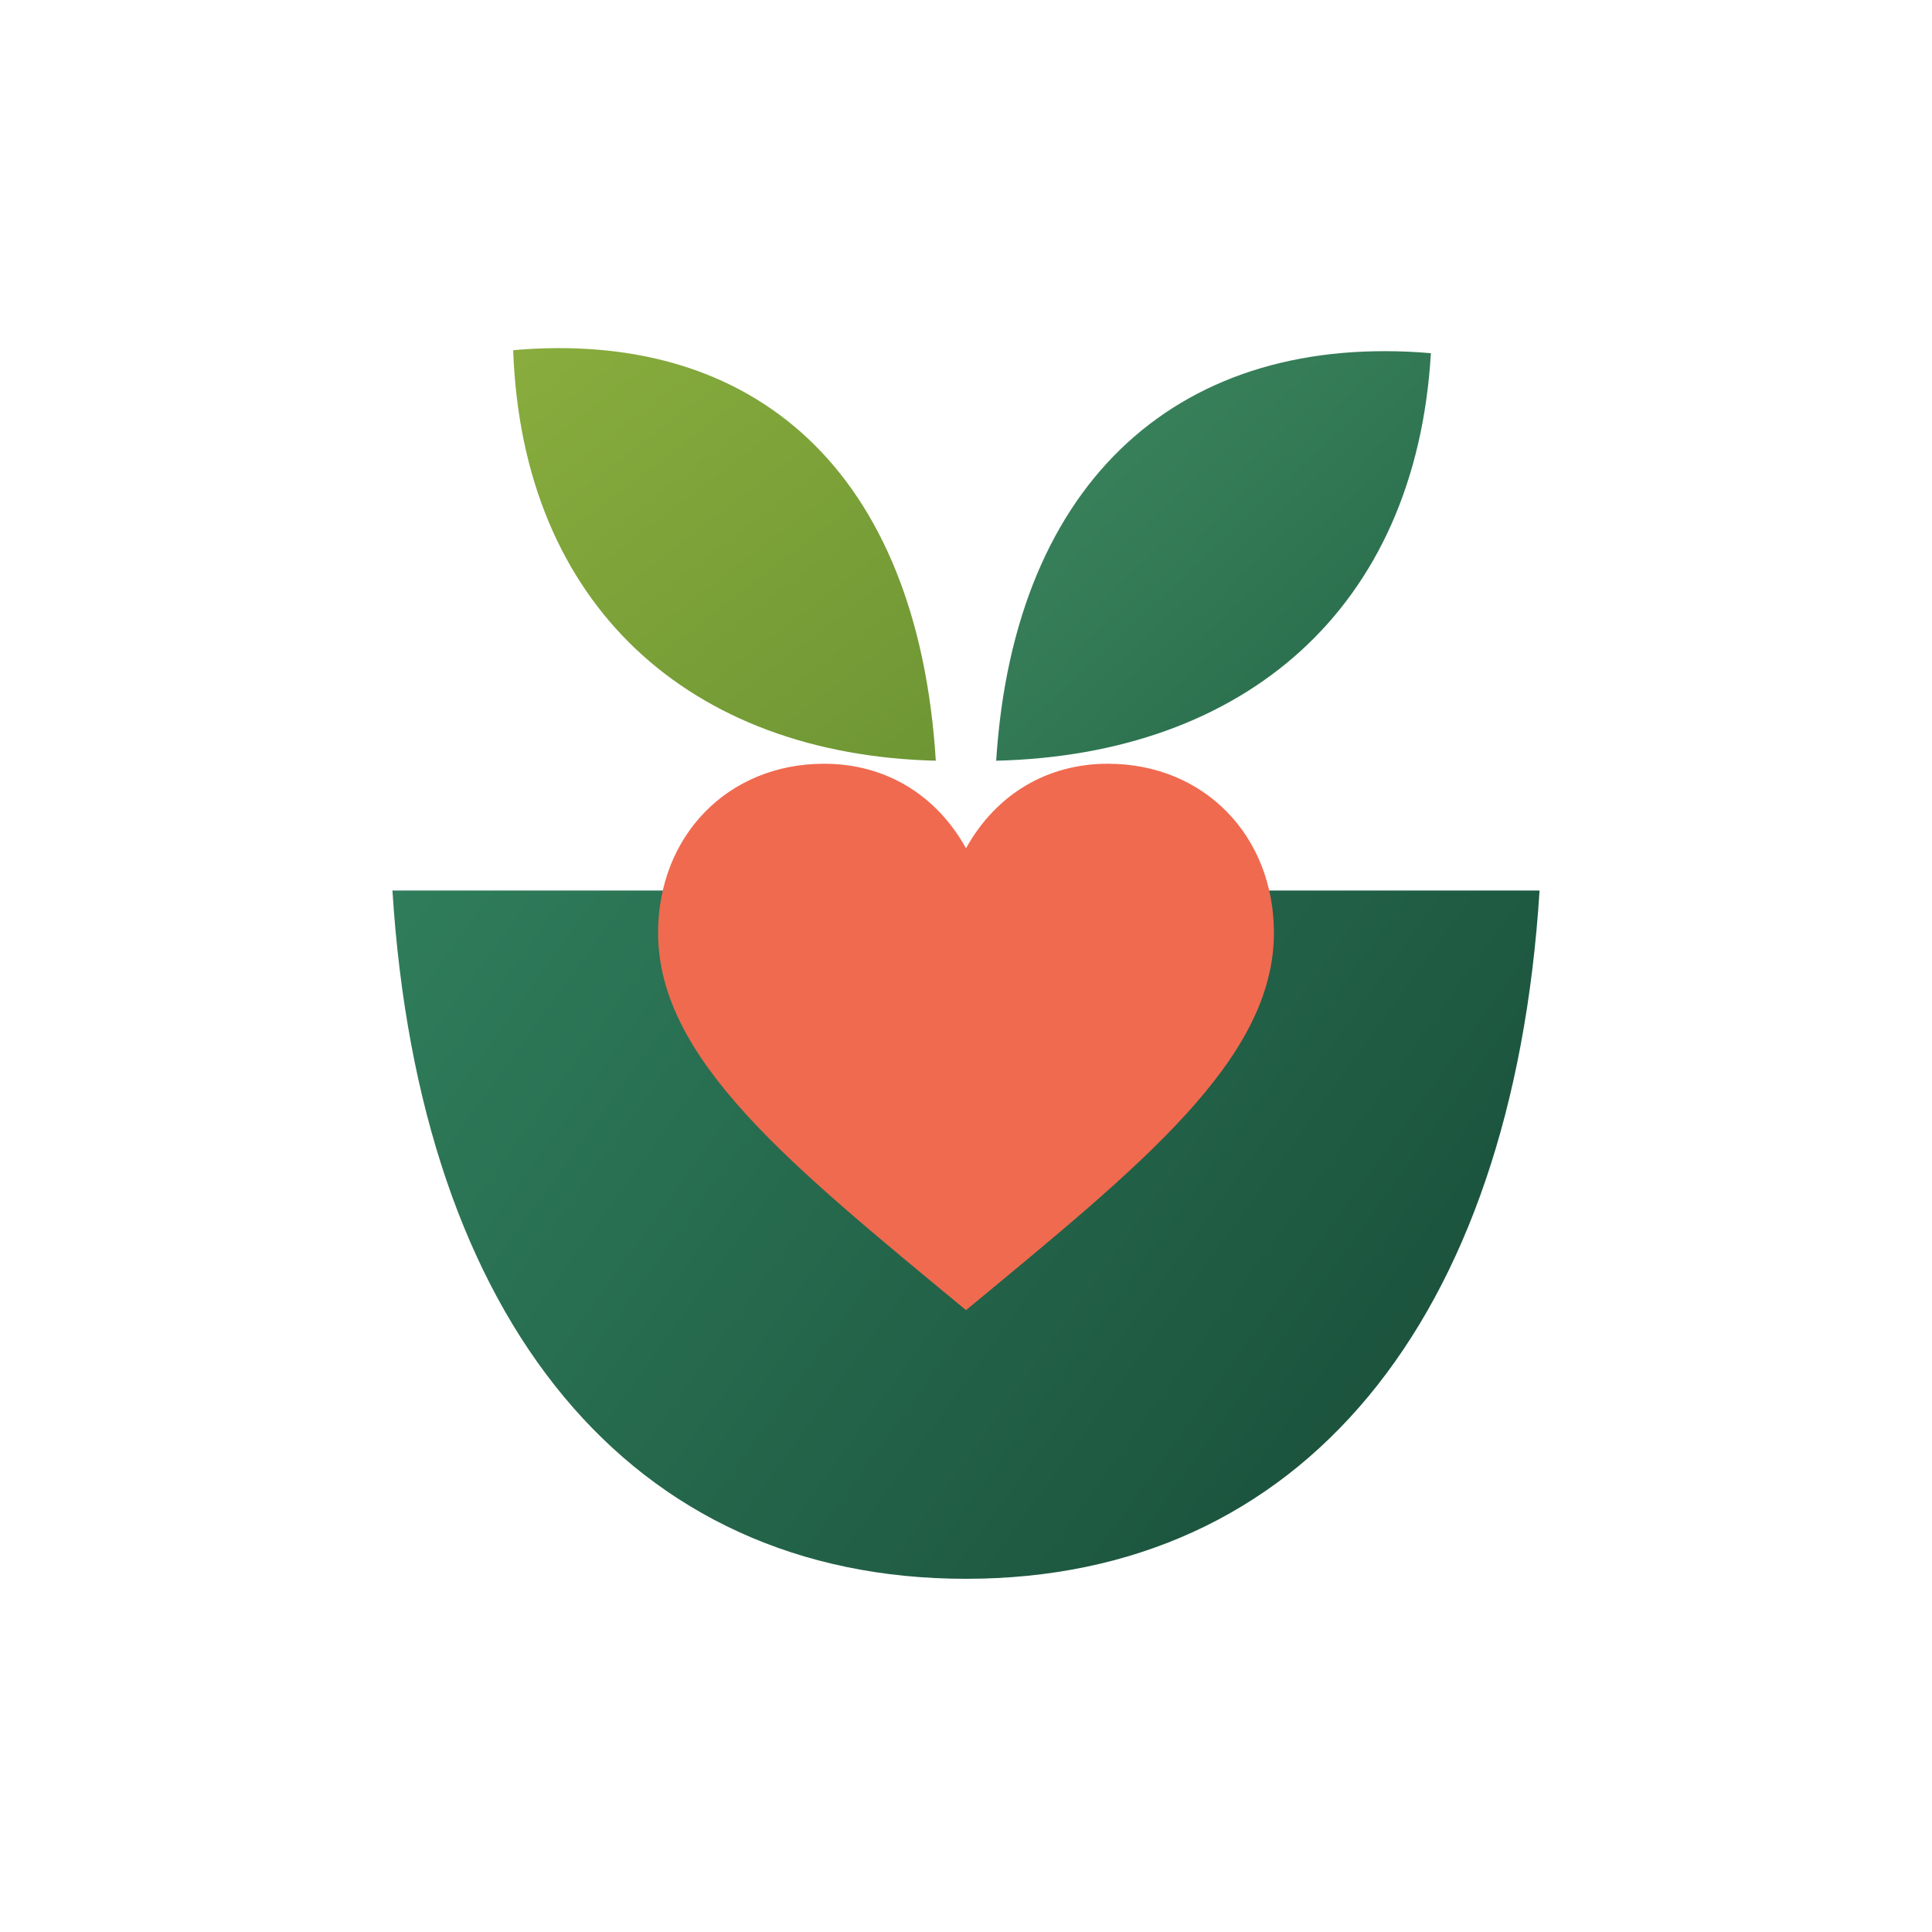
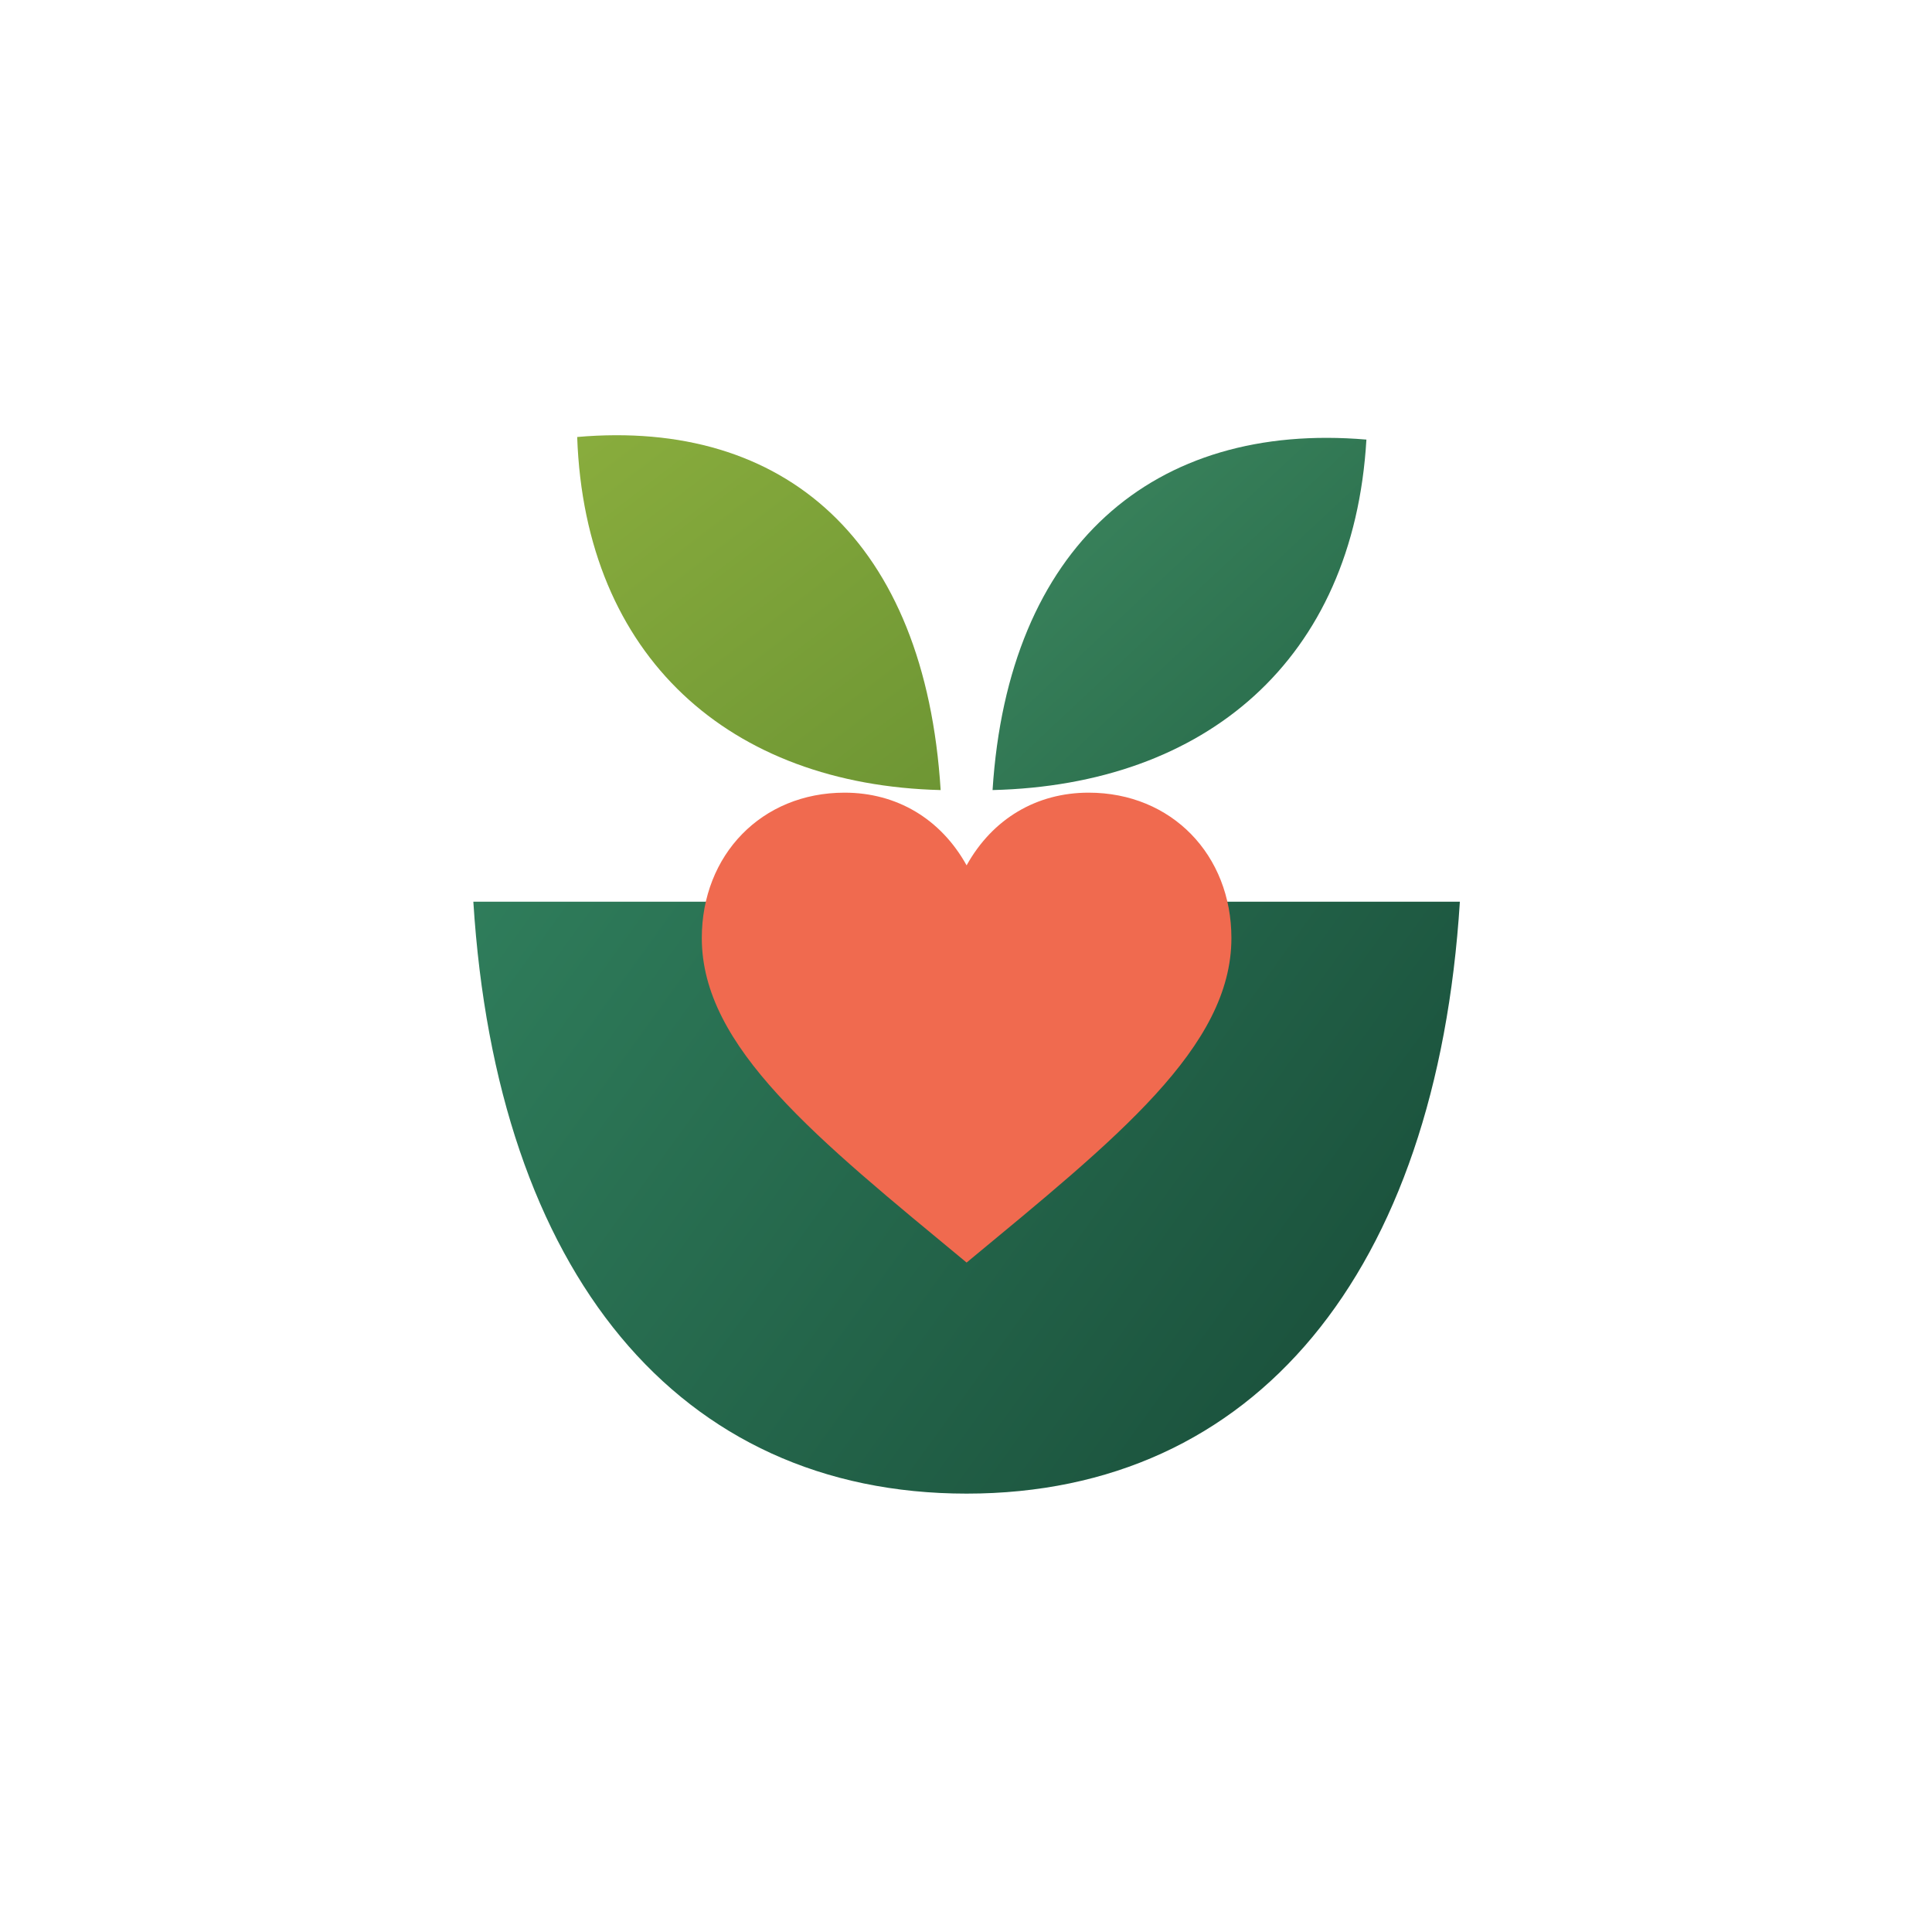
<svg xmlns="http://www.w3.org/2000/svg" viewBox="0 0 64 64" role="img" aria-labelledby="title desc">
  <defs>
    <linearGradient id="bowl" x1="14" y1="28" x2="50" y2="54" gradientUnits="userSpaceOnUse">
      <stop stop-color="#2f7d5b" />
      <stop offset="1" stop-color="#174a37" />
    </linearGradient>
    <linearGradient id="leafLeft" x1="18" y1="8" x2="31" y2="25" gradientUnits="userSpaceOnUse">
      <stop stop-color="#8caf3e" />
      <stop offset="1" stop-color="#6e9634" />
    </linearGradient>
    <linearGradient id="leafRight" x1="35" y1="8" x2="50" y2="24" gradientUnits="userSpaceOnUse">
      <stop stop-color="#3f8a61" />
      <stop offset="1" stop-color="#256748" />
    </linearGradient>
  </defs>
-   <path d="M13 29.5h38c-.9 14.3-7.9 22.8-19 22.8s-18.1-8.5-19-22.8Z" fill="url(#bowl)" />
-   <path d="M31 25.2C22.9 25 17.3 20.1 17 11.6c8-.7 13.4 4 14 13.6Z" fill="url(#leafLeft)" />
-   <path d="M33 25.2c.6-9.4 6.2-14.2 14.4-13.5-.5 8.5-6.2 13.3-14.4 13.5Z" fill="url(#leafRight)" />
-   <path d="M32 43.4c-5.8-4.8-10.2-8.3-10.2-12.5 0-3.2 2.3-5.6 5.5-5.6 2 0 3.7 1 4.7 2.8 1-1.8 2.7-2.8 4.7-2.8 3.2 0 5.5 2.4 5.5 5.6 0 4.2-4.4 7.7-10.2 12.5Z" fill="#f06a4f" />
+   <g transform="translate(4.5 4.5) scale(.86)">
+     <path d="M13 29.5h38c-.9 14.3-7.9 22.8-19 22.8s-18.1-8.5-19-22.8Z" fill="url(#bowl)" />
+     <path d="M31 25.2C22.9 25 17.3 20.1 17 11.6c8-.7 13.4 4 14 13.6Z" fill="url(#leafLeft)" />
+     <path d="M33 25.2c.6-9.4 6.2-14.2 14.4-13.5-.5 8.5-6.2 13.3-14.4 13.5Z" fill="url(#leafRight)" />
+     <path d="M32 43.4c-5.8-4.8-10.2-8.3-10.2-12.5 0-3.2 2.3-5.6 5.5-5.6 2 0 3.7 1 4.7 2.8 1-1.8 2.7-2.8 4.7-2.8 3.2 0 5.5 2.4 5.5 5.6 0 4.2-4.4 7.7-10.2 12.5Z" fill="#f06a4f" />
+   </g>
</svg>
